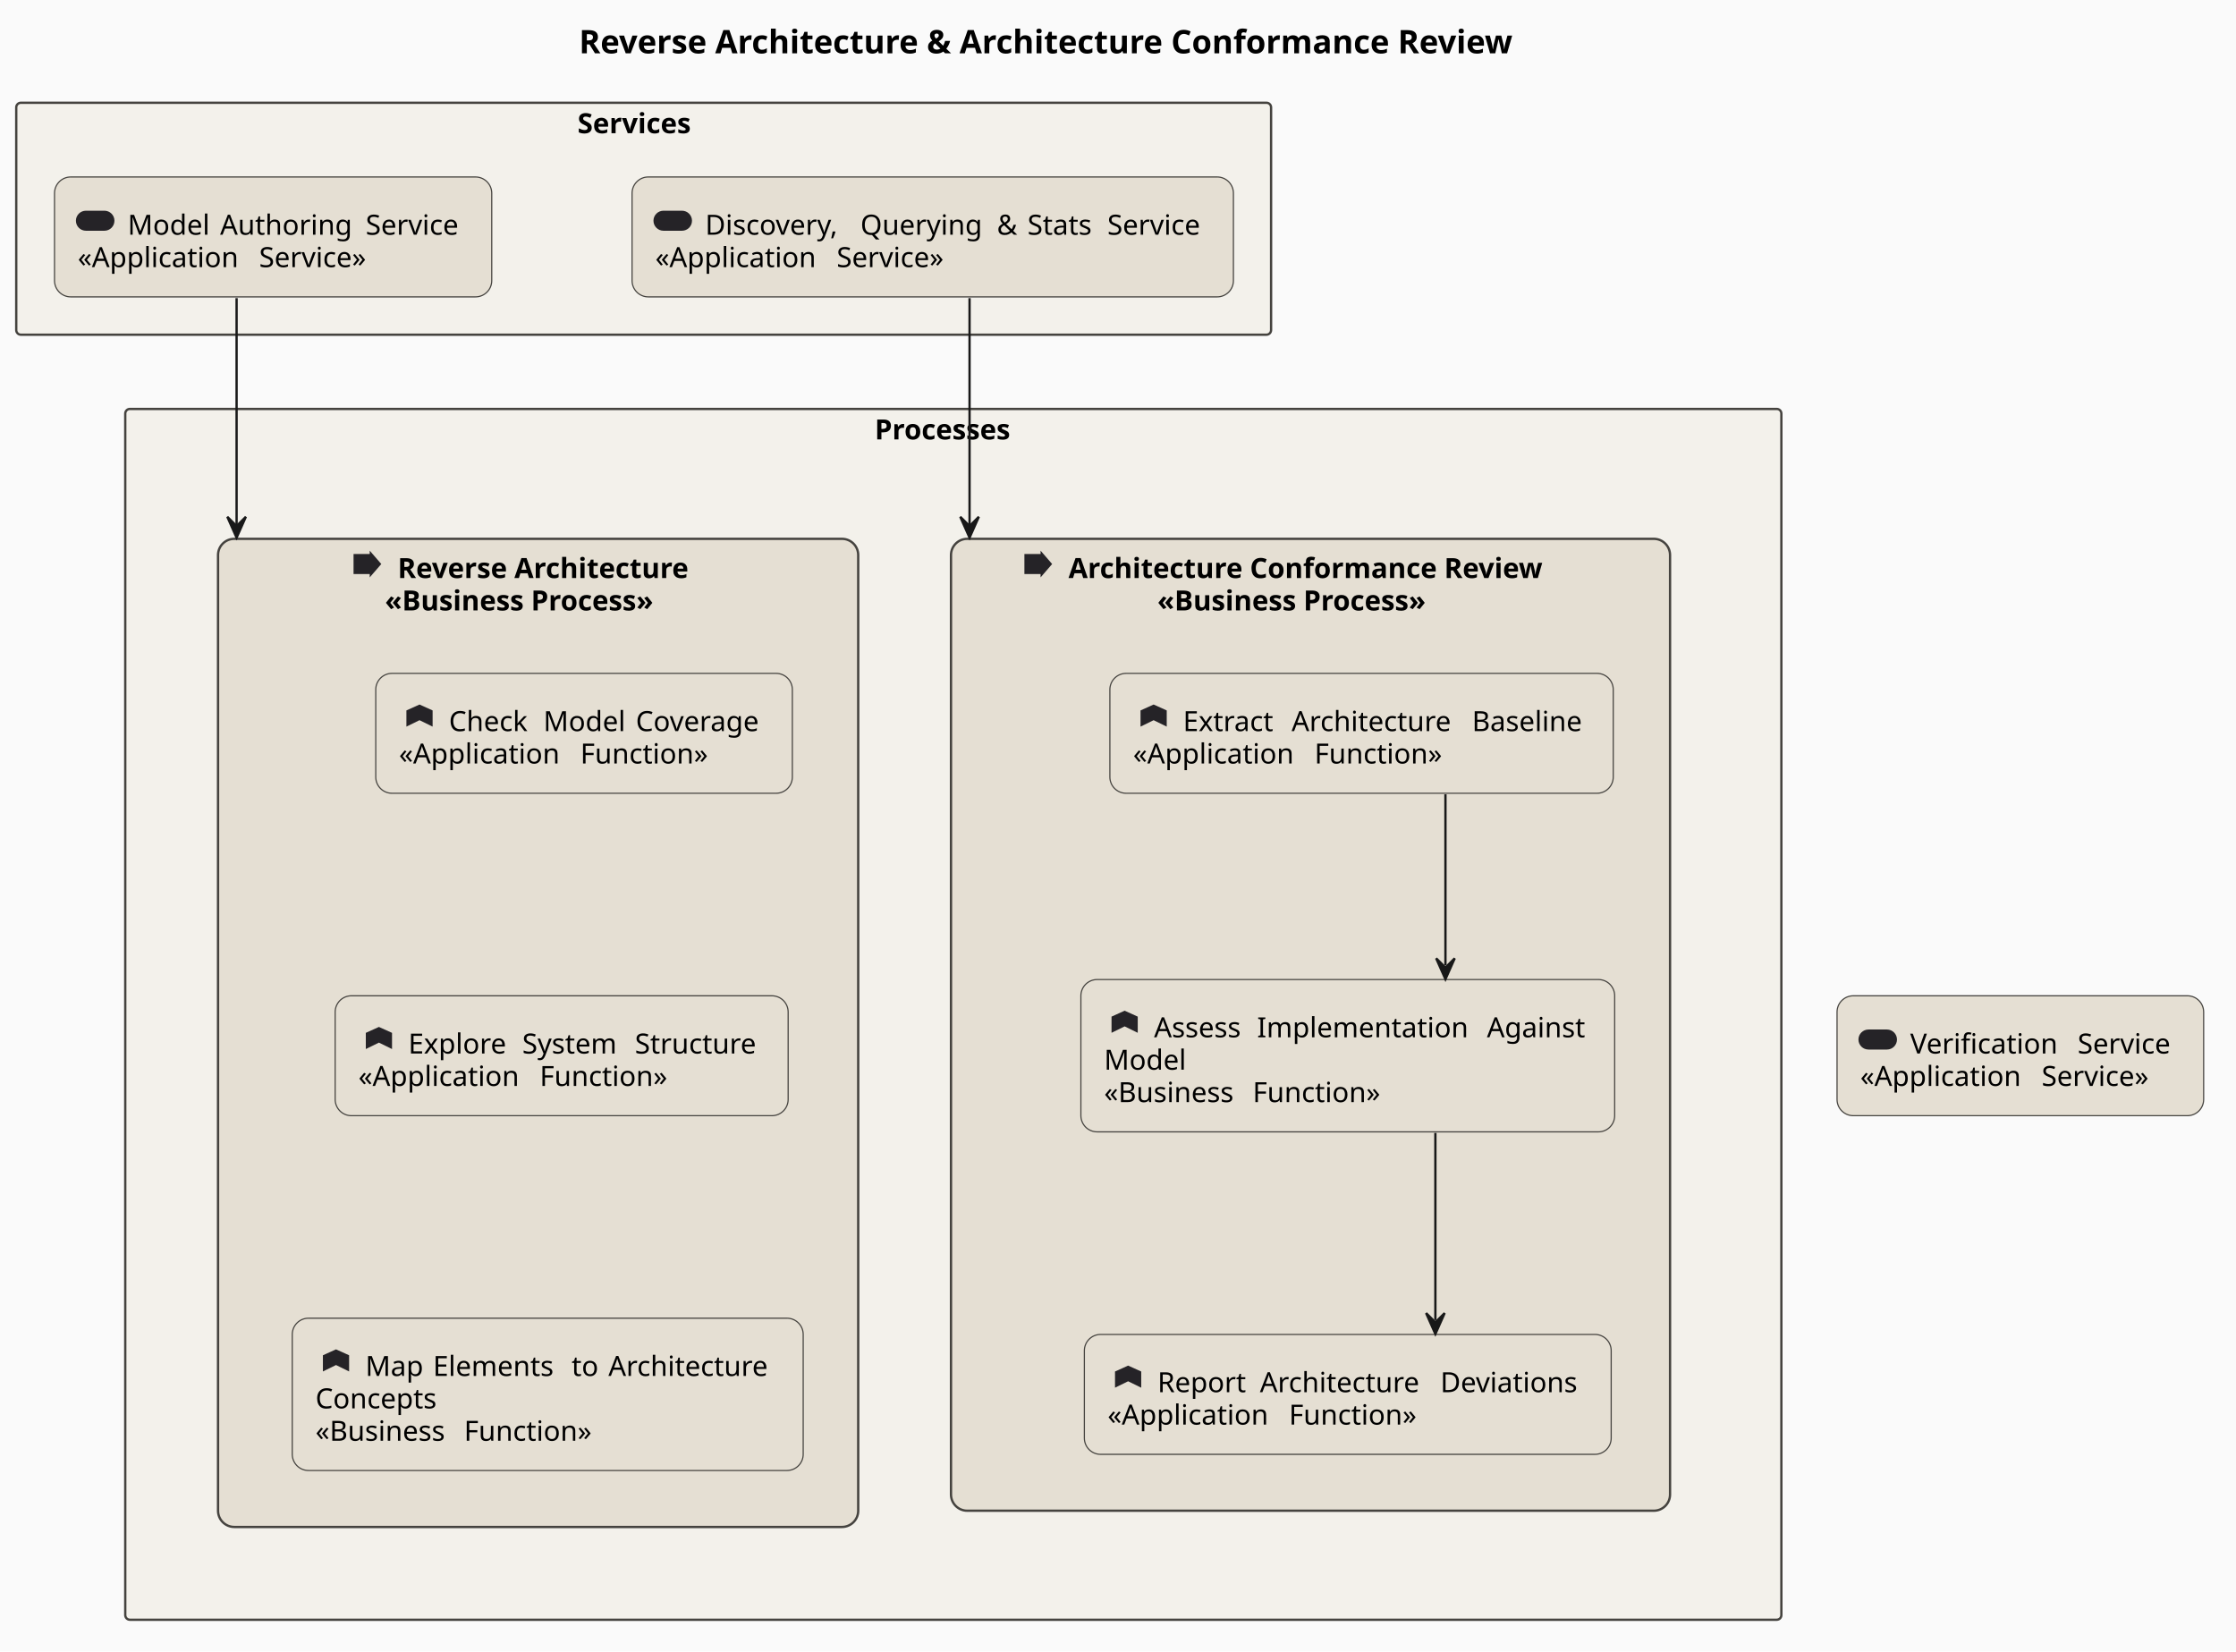
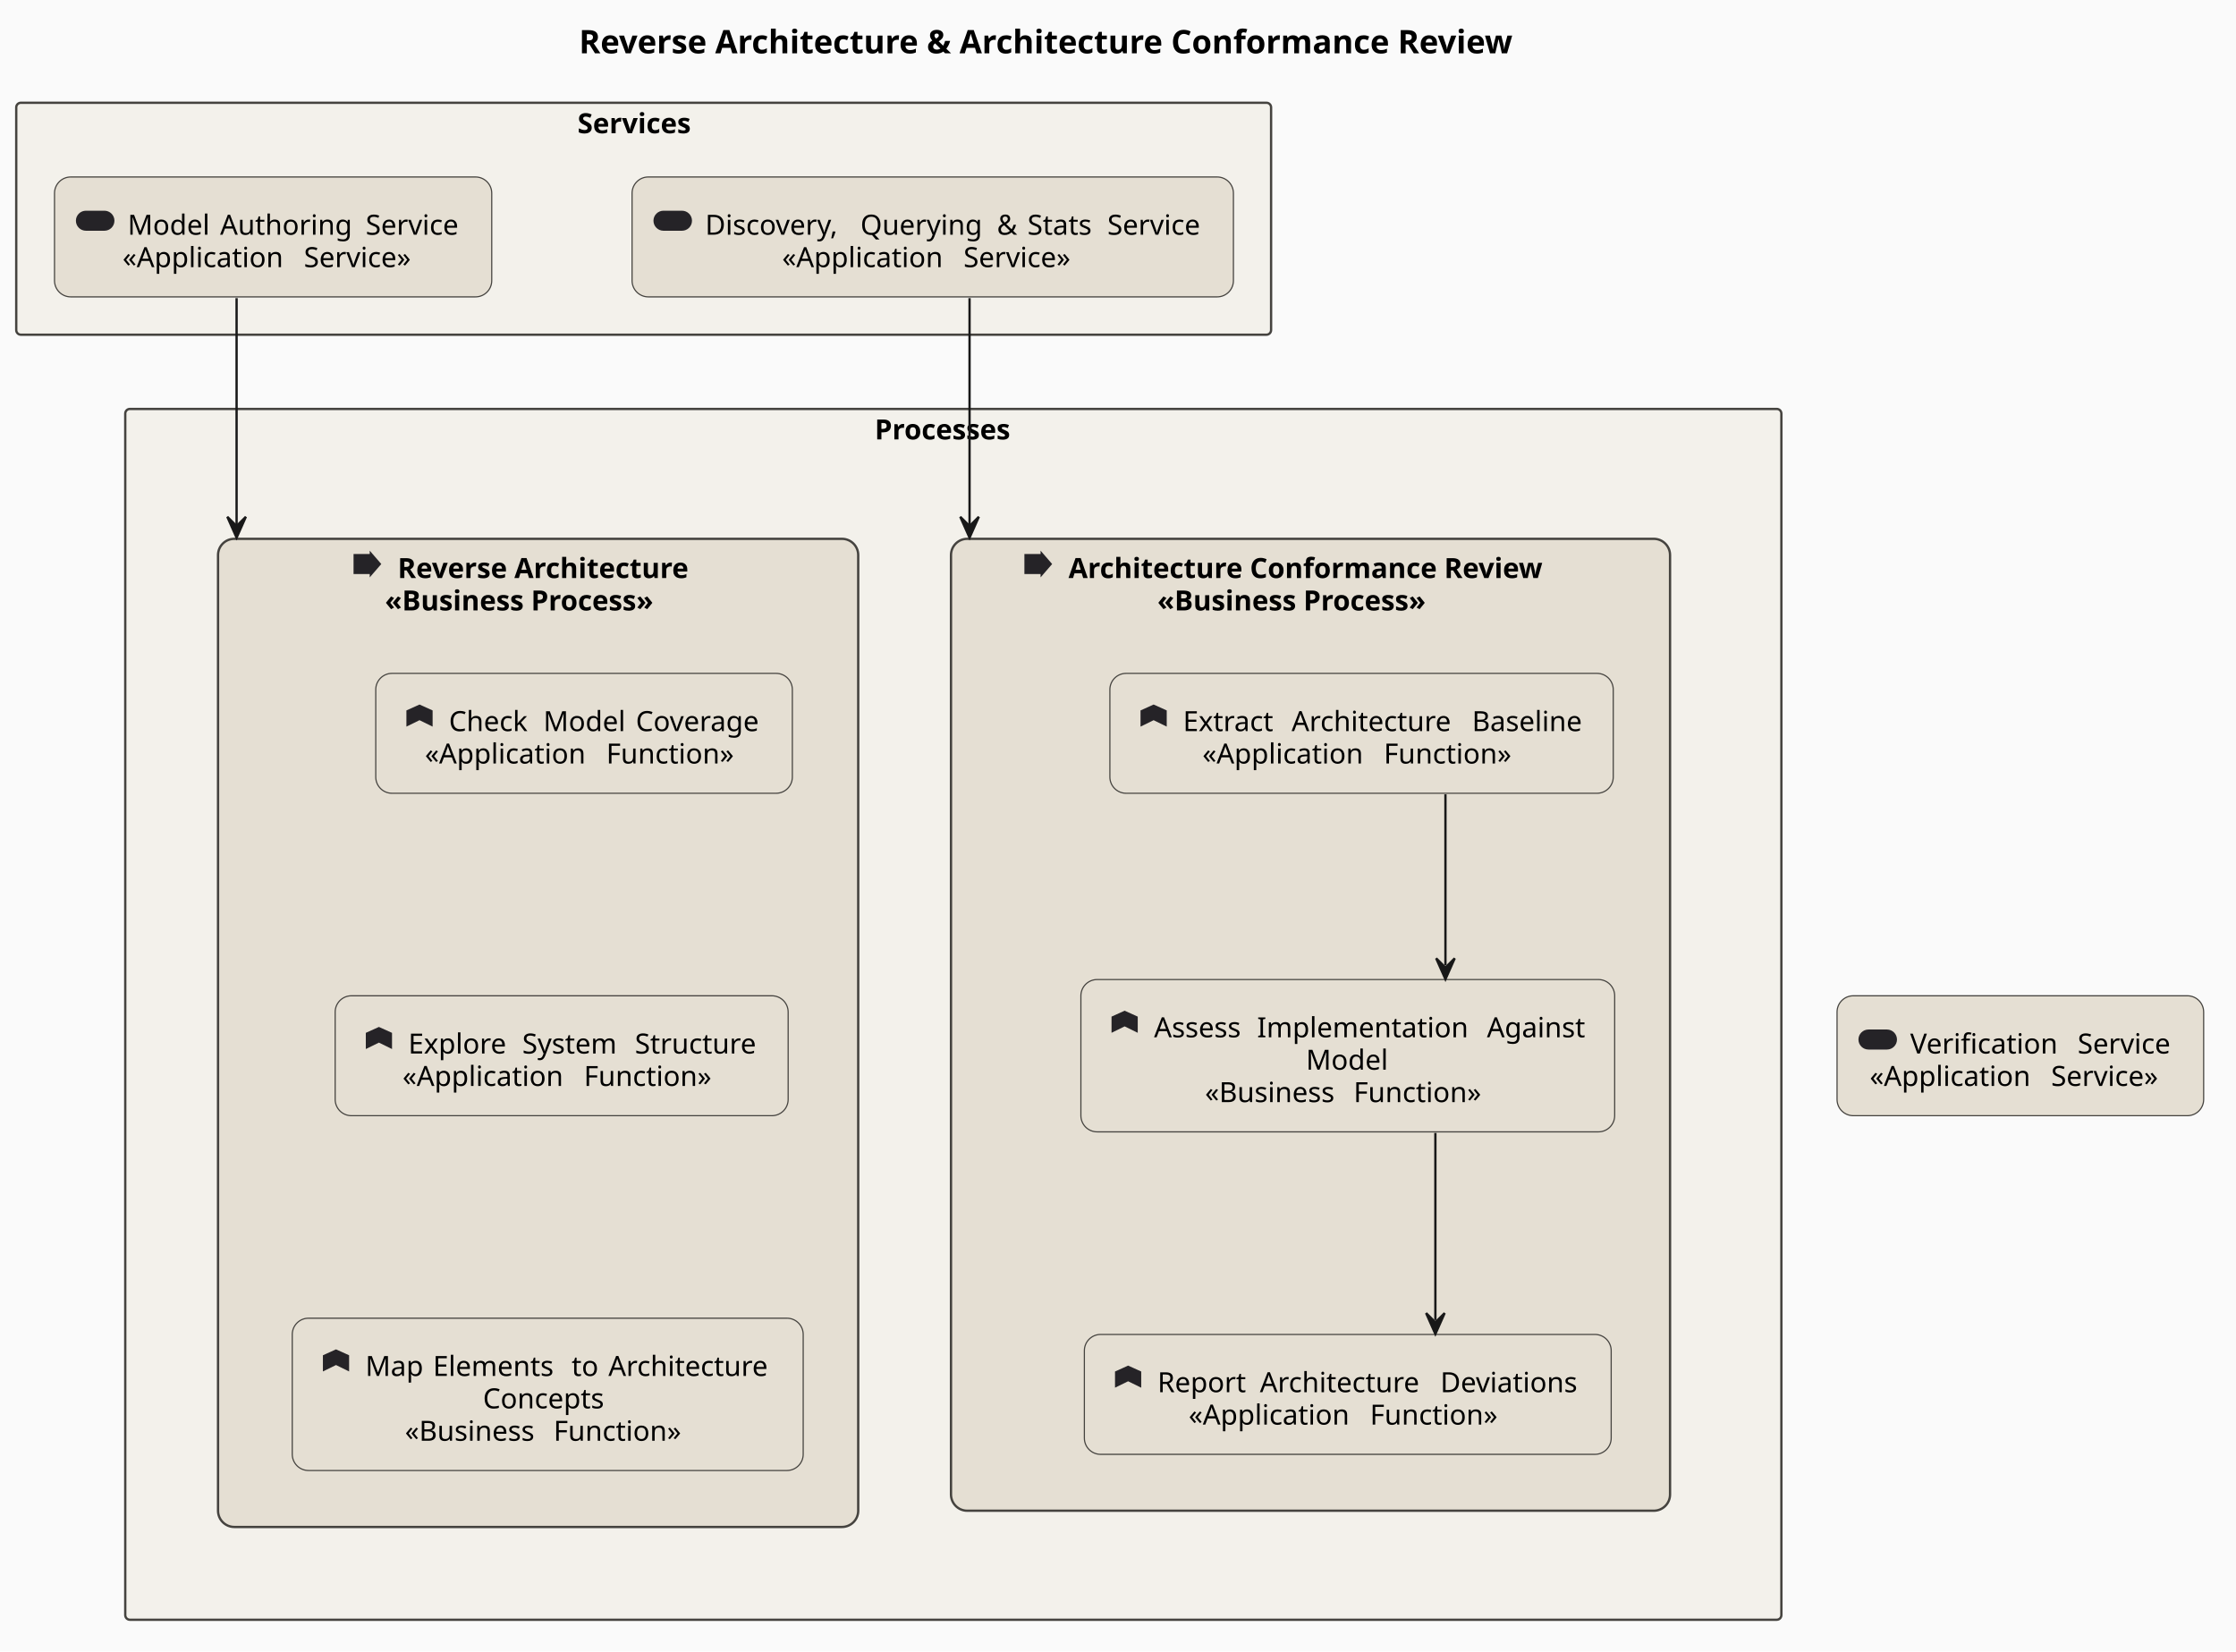
<svg xmlns="http://www.w3.org/2000/svg" contentStyleType="text/css" data-diagram-type="DESCRIPTION" height="712px" preserveAspectRatio="none" style="width:964px;height:712px;background:#FAFAFA;" version="1.1" viewBox="0 0 964 712" width="964px" zoomAndPan="magnify">
  <defs />
  <g>
    <rect fill="#FAFAFA" height="712" style="stroke:none;stroke-width:1;" width="964" x="0" y="0" />
-     <g class="title" data-source-line="179">
+     <g class="title" data-source-line="95">
      <text fill="#000000" font-family="sans-serif" font-size="14" font-weight="700" lengthAdjust="spacing" textLength="457.803" x="249.627" y="22.995">Reverse Architecture &amp; Architecture Conformance Review</text>
    </g>
-     <g class="cluster" data-qualified-name="GRPT_1" data-source-line="181" id="ent0002">
+     <g class="cluster" data-qualified-name="GRPT_1" data-source-line="97" id="ent0002">
      <rect fill="#F3F1EB" height="100" rx="2" ry="2" style="stroke:#45433F;stroke-width:1;" width="541" x="7" y="44.297" />
      <text fill="#000000" font-family="sans-serif" font-size="12" font-weight="700" lengthAdjust="spacing" textLength="57.029" x="248.985" y="57.435">Services</text>
    </g>
-     <g class="cluster" data-qualified-name="GRPT_2" data-source-line="187" id="ent0006">
+     <g class="cluster" data-qualified-name="GRPT_2" data-source-line="103" id="ent0006">
      <rect fill="#F3F1EB" height="522" rx="2" ry="2" style="stroke:#45433F;stroke-width:1;" width="714" x="54" y="176.297" />
      <text fill="#000000" font-family="sans-serif" font-size="12" font-weight="700" lengthAdjust="spacing" textLength="67.775" x="377.112" y="189.435">Processes</text>
    </g>
-     <g class="cluster" data-qualified-name="GRPT_2.PRC_CYgU64" data-source-line="188" id="ent0007">
+     <g class="cluster" data-qualified-name="GRPT_2.PRC_CYgU64" data-source-line="104" id="ent0007">
      <rect fill="#E5DFD3" height="426" rx="7" ry="7" style="stroke:#45433F;stroke-width:1;" width="276" x="94" y="232.297" />
      <path d="M152.422,238.838 L159.4,238.838 L159.4,237.398 L164.385,243.158 L159.4,248.918 L159.4,247.478 L152.422,247.478" fill="#252327" style="stroke:none;stroke-width:1;" />
      <text fill="#000000" font-family="sans-serif" font-size="12" font-weight="700" lengthAdjust="spacing" textLength="143.016" x="171.443" y="249.19">Reverse Architecture</text>
      <text fill="#000000" font-family="sans-serif" font-size="12" font-weight="700" lengthAdjust="spacing" textLength="132.088" x="165.956" y="263.159">«Business Process»</text>
    </g>
-     <g class="cluster" data-qualified-name="GRPT_2.PRC_vlE_5j" data-source-line="195" id="ent0013">
+     <g class="cluster" data-qualified-name="GRPT_2.PRC_vlE_5j" data-source-line="111" id="ent0013">
      <rect fill="#E5DFD3" height="419" rx="7" ry="7" style="stroke:#45433F;stroke-width:1;" width="310" x="410" y="232.297" />
      <path d="M441.646,238.838 L448.625,238.838 L448.625,237.398 L453.61,243.158 L448.625,248.918 L448.625,247.478 L441.646,247.478" fill="#252327" style="stroke:none;stroke-width:1;" />
      <text fill="#000000" font-family="sans-serif" font-size="12" font-weight="700" lengthAdjust="spacing" textLength="230.566" x="460.667" y="249.19">Architecture Conformance Review</text>
      <text fill="#000000" font-family="sans-serif" font-size="12" font-weight="700" lengthAdjust="spacing" textLength="132.088" x="498.956" y="263.159">«Business Process»</text>
    </g>
-     <g class="entity" data-qualified-name="GRPT_1.SRV_GsUtNL" data-source-line="182" id="ent0003">
+     <g class="entity" data-qualified-name="GRPT_1.SRV_GsUtNL" data-source-line="98" id="ent0003">
      <rect fill="#E5DFD3" height="51.692" rx="7" ry="7" style="stroke:#45433F;stroke-width:0.5;" width="188.502" x="23.5" y="76.297" />
      <path d="M37.045,90.838 L45.02,90.838 A3.102,3.102 0 0 1 45.02,99.478 L37.045,99.478 A3.102,3.102 0 0 1 37.045,90.838" fill="#252327" style="stroke:none;stroke-width:0.5;" />
      <text fill="#000000" font-family="sans-serif" font-size="12" lengthAdjust="spacing" textLength="3.814" x="51.223" y="101.19"> </text>
      <text fill="#000000" font-family="sans-serif" font-size="12" lengthAdjust="spacing" textLength="36.029" x="55.038" y="101.19">Model</text>
      <text fill="#000000" font-family="sans-serif" font-size="12" lengthAdjust="spacing" textLength="3.814" x="91.067" y="101.19"> </text>
      <text fill="#000000" font-family="sans-serif" font-size="12" lengthAdjust="spacing" textLength="58.957" x="94.881" y="101.19">Authoring</text>
      <text fill="#000000" font-family="sans-serif" font-size="12" lengthAdjust="spacing" textLength="3.814" x="153.838" y="101.19"> </text>
      <text fill="#000000" font-family="sans-serif" font-size="12" lengthAdjust="spacing" textLength="44.35" x="157.653" y="101.19">Service</text>
-       <text fill="#000000" font-family="sans-serif" font-size="12" lengthAdjust="spacing" textLength="74.391" x="33.5" y="115.159">«Application</text>
-       <text fill="#000000" font-family="sans-serif" font-size="12" lengthAdjust="spacing" textLength="3.814" x="107.891" y="115.159"> </text>
-       <text fill="#000000" font-family="sans-serif" font-size="12" lengthAdjust="spacing" textLength="51.691" x="111.705" y="115.159">Service»</text>
+       <text fill="#000000" font-family="sans-serif" font-size="12" lengthAdjust="spacing" textLength="74.391" x="52.803" y="115.159">«Application</text>
+       <text fill="#000000" font-family="sans-serif" font-size="12" lengthAdjust="spacing" textLength="3.814" x="127.194" y="115.159"> </text>
+       <text fill="#000000" font-family="sans-serif" font-size="12" lengthAdjust="spacing" textLength="51.691" x="131.008" y="115.159">Service»</text>
    </g>
-     <g class="entity" data-qualified-name="GRPT_1.SRV_Qr8St8" data-source-line="183" id="ent0004">
+     <g class="entity" data-qualified-name="GRPT_1.SRV_Qr8St8" data-source-line="99" id="ent0004">
      <rect fill="#E5DFD3" height="51.692" rx="7" ry="7" style="stroke:#45433F;stroke-width:0.5;" width="259.26" x="272.5" y="76.297" />
      <path d="M286.045,90.838 L294.02,90.838 A3.102,3.102 0 0 1 294.02,99.478 L286.045,99.478 A3.102,3.102 0 0 1 286.045,90.838" fill="#252327" style="stroke:none;stroke-width:0.5;" />
      <text fill="#000000" font-family="sans-serif" font-size="12" lengthAdjust="spacing" textLength="3.814" x="300.223" y="101.19"> </text>
      <text fill="#000000" font-family="sans-serif" font-size="12" lengthAdjust="spacing" textLength="63.1" x="304.038" y="101.19">Discovery,</text>
      <text fill="#000000" font-family="sans-serif" font-size="12" lengthAdjust="spacing" textLength="3.814" x="367.137" y="101.19"> </text>
      <text fill="#000000" font-family="sans-serif" font-size="12" lengthAdjust="spacing" textLength="55.025" x="370.952" y="101.19">Querying</text>
      <text fill="#000000" font-family="sans-serif" font-size="12" lengthAdjust="spacing" textLength="3.814" x="425.977" y="101.19"> </text>
      <text fill="#000000" font-family="sans-serif" font-size="12" lengthAdjust="spacing" textLength="9.357" x="429.791" y="101.19">&amp;</text>
      <text fill="#000000" font-family="sans-serif" font-size="12" lengthAdjust="spacing" textLength="3.814" x="439.149" y="101.19"> </text>
      <text fill="#000000" font-family="sans-serif" font-size="12" lengthAdjust="spacing" textLength="30.633" x="442.963" y="101.19">Stats</text>
      <text fill="#000000" font-family="sans-serif" font-size="12" lengthAdjust="spacing" textLength="3.814" x="473.596" y="101.19"> </text>
      <text fill="#000000" font-family="sans-serif" font-size="12" lengthAdjust="spacing" textLength="44.35" x="477.411" y="101.19">Service</text>
-       <text fill="#000000" font-family="sans-serif" font-size="12" lengthAdjust="spacing" textLength="74.391" x="282.5" y="115.159">«Application</text>
-       <text fill="#000000" font-family="sans-serif" font-size="12" lengthAdjust="spacing" textLength="3.814" x="356.891" y="115.159"> </text>
-       <text fill="#000000" font-family="sans-serif" font-size="12" lengthAdjust="spacing" textLength="51.691" x="360.705" y="115.159">Service»</text>
+       <text fill="#000000" font-family="sans-serif" font-size="12" lengthAdjust="spacing" textLength="74.391" x="337.182" y="115.159">«Application</text>
+       <text fill="#000000" font-family="sans-serif" font-size="12" lengthAdjust="spacing" textLength="3.814" x="411.572" y="115.159"> </text>
+       <text fill="#000000" font-family="sans-serif" font-size="12" lengthAdjust="spacing" textLength="51.691" x="415.387" y="115.159">Service»</text>
    </g>
-     <g class="entity" data-qualified-name="GRPT_2.PRC_CYgU64.FNC_SXt2mM" data-source-line="189" id="ent0008">
+     <g class="entity" data-qualified-name="GRPT_2.PRC_CYgU64.FNC_SXt2mM" data-source-line="105" id="ent0008">
      <rect fill="#E5DFD3" height="51.692" rx="7" ry="7" style="stroke:#45433F;stroke-width:0.5;" width="179.602" x="162" y="290.297" />
      <path d="M175.212,313.257 L175.212,306.278 L180.862,303.731 L186.511,306.278 L186.511,313.257 L180.862,310.488" fill="#252327" style="stroke:none;stroke-width:0.5;" />
      <text fill="#000000" font-family="sans-serif" font-size="12" lengthAdjust="spacing" textLength="3.814" x="189.723" y="315.19"> </text>
      <text fill="#000000" font-family="sans-serif" font-size="12" lengthAdjust="spacing" textLength="36.914" x="193.537" y="315.19">Check</text>
      <text fill="#000000" font-family="sans-serif" font-size="12" lengthAdjust="spacing" textLength="3.814" x="230.452" y="315.19"> </text>
      <text fill="#000000" font-family="sans-serif" font-size="12" lengthAdjust="spacing" textLength="36.029" x="234.266" y="315.19">Model</text>
      <text fill="#000000" font-family="sans-serif" font-size="12" lengthAdjust="spacing" textLength="3.814" x="270.295" y="315.19"> </text>
      <text fill="#000000" font-family="sans-serif" font-size="12" lengthAdjust="spacing" textLength="57.492" x="274.11" y="315.19">Coverage</text>
-       <text fill="#000000" font-family="sans-serif" font-size="12" lengthAdjust="spacing" textLength="74.391" x="172" y="329.159">«Application</text>
-       <text fill="#000000" font-family="sans-serif" font-size="12" lengthAdjust="spacing" textLength="3.814" x="246.391" y="329.159"> </text>
-       <text fill="#000000" font-family="sans-serif" font-size="12" lengthAdjust="spacing" textLength="59.039" x="250.205" y="329.159">Function»</text>
+       <text fill="#000000" font-family="sans-serif" font-size="12" lengthAdjust="spacing" textLength="74.391" x="183.179" y="329.159">«Application</text>
+       <text fill="#000000" font-family="sans-serif" font-size="12" lengthAdjust="spacing" textLength="3.814" x="257.57" y="329.159"> </text>
+       <text fill="#000000" font-family="sans-serif" font-size="12" lengthAdjust="spacing" textLength="59.039" x="261.384" y="329.159">Function»</text>
    </g>
-     <g class="entity" data-qualified-name="GRPT_2.PRC_CYgU64.FNC_erPw5B" data-source-line="190" id="ent0009">
+     <g class="entity" data-qualified-name="GRPT_2.PRC_CYgU64.FNC_erPw5B" data-source-line="106" id="ent0009">
      <rect fill="#E5DFD3" height="51.692" rx="7" ry="7" style="stroke:#45433F;stroke-width:0.5;" width="195.293" x="144.5" y="429.297" />
      <path d="M157.712,452.257 L157.712,445.278 L163.362,442.731 L169.011,445.278 L169.011,452.257 L163.362,449.488" fill="#252327" style="stroke:none;stroke-width:0.5;" />
      <text fill="#000000" font-family="sans-serif" font-size="12" lengthAdjust="spacing" textLength="3.814" x="172.223" y="454.19"> </text>
      <text fill="#000000" font-family="sans-serif" font-size="12" lengthAdjust="spacing" textLength="45.293" x="176.037" y="454.19">Explore</text>
      <text fill="#000000" font-family="sans-serif" font-size="12" lengthAdjust="spacing" textLength="3.814" x="221.331" y="454.19"> </text>
      <text fill="#000000" font-family="sans-serif" font-size="12" lengthAdjust="spacing" textLength="44.748" x="225.145" y="454.19">System</text>
      <text fill="#000000" font-family="sans-serif" font-size="12" lengthAdjust="spacing" textLength="3.814" x="269.893" y="454.19"> </text>
      <text fill="#000000" font-family="sans-serif" font-size="12" lengthAdjust="spacing" textLength="56.086" x="273.707" y="454.19">Structure</text>
-       <text fill="#000000" font-family="sans-serif" font-size="12" lengthAdjust="spacing" textLength="74.391" x="154.5" y="468.159">«Application</text>
-       <text fill="#000000" font-family="sans-serif" font-size="12" lengthAdjust="spacing" textLength="3.814" x="228.891" y="468.159"> </text>
-       <text fill="#000000" font-family="sans-serif" font-size="12" lengthAdjust="spacing" textLength="59.039" x="232.705" y="468.159">Function»</text>
+       <text fill="#000000" font-family="sans-serif" font-size="12" lengthAdjust="spacing" textLength="74.391" x="173.525" y="468.159">«Application</text>
+       <text fill="#000000" font-family="sans-serif" font-size="12" lengthAdjust="spacing" textLength="3.814" x="247.915" y="468.159"> </text>
+       <text fill="#000000" font-family="sans-serif" font-size="12" lengthAdjust="spacing" textLength="59.039" x="251.73" y="468.159">Function»</text>
    </g>
-     <g class="entity" data-qualified-name="GRPT_2.PRC_CYgU64.FNC_oRz6Qe" data-source-line="191" id="ent0010">
+     <g class="entity" data-qualified-name="GRPT_2.PRC_CYgU64.FNC_oRz6Qe" data-source-line="107" id="ent0010">
      <rect fill="#E5DFD3" height="65.661" rx="7" ry="7" style="stroke:#45433F;stroke-width:0.5;" width="220.278" x="126" y="568.297" />
      <path d="M139.212,591.257 L139.212,584.278 L144.862,581.731 L150.511,584.278 L150.511,591.257 L144.862,588.488" fill="#252327" style="stroke:none;stroke-width:0.5;" />
      <text fill="#000000" font-family="sans-serif" font-size="12" lengthAdjust="spacing" textLength="3.814" x="153.723" y="593.19"> </text>
      <text fill="#000000" font-family="sans-serif" font-size="12" lengthAdjust="spacing" textLength="25.324" x="157.537" y="593.19">Map</text>
      <text fill="#000000" font-family="sans-serif" font-size="12" lengthAdjust="spacing" textLength="3.814" x="182.862" y="593.19"> </text>
      <text fill="#000000" font-family="sans-serif" font-size="12" lengthAdjust="spacing" textLength="55.934" x="186.676" y="593.19">Elements</text>
      <text fill="#000000" font-family="sans-serif" font-size="12" lengthAdjust="spacing" textLength="3.814" x="242.61" y="593.19"> </text>
      <text fill="#000000" font-family="sans-serif" font-size="12" lengthAdjust="spacing" textLength="12.047" x="246.424" y="593.19">to</text>
      <text fill="#000000" font-family="sans-serif" font-size="12" lengthAdjust="spacing" textLength="3.814" x="258.471" y="593.19"> </text>
      <text fill="#000000" font-family="sans-serif" font-size="12" lengthAdjust="spacing" textLength="73.992" x="262.286" y="593.19">Architecture</text>
-       <text fill="#000000" font-family="sans-serif" font-size="12" lengthAdjust="spacing" textLength="55.881" x="136" y="607.159">Concepts</text>
-       <text fill="#000000" font-family="sans-serif" font-size="12" lengthAdjust="spacing" textLength="60.258" x="136" y="621.127">«Business</text>
-       <text fill="#000000" font-family="sans-serif" font-size="12" lengthAdjust="spacing" textLength="3.814" x="196.258" y="621.127"> </text>
-       <text fill="#000000" font-family="sans-serif" font-size="12" lengthAdjust="spacing" textLength="59.039" x="200.072" y="621.127">Function»</text>
+       <text fill="#000000" font-family="sans-serif" font-size="12" lengthAdjust="spacing" textLength="55.881" x="208.198" y="607.159">Concepts</text>
+       <text fill="#000000" font-family="sans-serif" font-size="12" lengthAdjust="spacing" textLength="60.258" x="174.583" y="621.127">«Business</text>
+       <text fill="#000000" font-family="sans-serif" font-size="12" lengthAdjust="spacing" textLength="3.814" x="234.841" y="621.127"> </text>
+       <text fill="#000000" font-family="sans-serif" font-size="12" lengthAdjust="spacing" textLength="59.039" x="238.655" y="621.127">Function»</text>
    </g>
-     <g class="entity" data-qualified-name="GRPT_2.PRC_vlE_5j.FNC_ns4pWw" data-source-line="196" id="ent0014">
+     <g class="entity" data-qualified-name="GRPT_2.PRC_vlE_5j.FNC_ns4pWw" data-source-line="112" id="ent0014">
      <rect fill="#E5DFD3" height="51.692" rx="7" ry="7" style="stroke:#45433F;stroke-width:0.5;" width="217.014" x="478.5" y="290.297" />
      <path d="M491.712,313.257 L491.712,306.278 L497.361,303.731 L503.011,306.278 L503.011,313.257 L497.361,310.488" fill="#252327" style="stroke:none;stroke-width:0.5;" />
      <text fill="#000000" font-family="sans-serif" font-size="12" lengthAdjust="spacing" textLength="3.814" x="506.223" y="315.19"> </text>
      <text fill="#000000" font-family="sans-serif" font-size="12" lengthAdjust="spacing" textLength="42.978" x="510.038" y="315.19">Extract</text>
      <text fill="#000000" font-family="sans-serif" font-size="12" lengthAdjust="spacing" textLength="3.814" x="553.016" y="315.19"> </text>
      <text fill="#000000" font-family="sans-serif" font-size="12" lengthAdjust="spacing" textLength="73.992" x="556.831" y="315.19">Architecture</text>
      <text fill="#000000" font-family="sans-serif" font-size="12" lengthAdjust="spacing" textLength="3.814" x="630.823" y="315.19"> </text>
      <text fill="#000000" font-family="sans-serif" font-size="12" lengthAdjust="spacing" textLength="50.877" x="634.637" y="315.19">Baseline</text>
-       <text fill="#000000" font-family="sans-serif" font-size="12" lengthAdjust="spacing" textLength="74.391" x="488.5" y="329.159">«Application</text>
-       <text fill="#000000" font-family="sans-serif" font-size="12" lengthAdjust="spacing" textLength="3.814" x="562.891" y="329.159"> </text>
-       <text fill="#000000" font-family="sans-serif" font-size="12" lengthAdjust="spacing" textLength="59.039" x="566.705" y="329.159">Function»</text>
+       <text fill="#000000" font-family="sans-serif" font-size="12" lengthAdjust="spacing" textLength="74.391" x="518.385" y="329.159">«Application</text>
+       <text fill="#000000" font-family="sans-serif" font-size="12" lengthAdjust="spacing" textLength="3.814" x="592.776" y="329.159"> </text>
+       <text fill="#000000" font-family="sans-serif" font-size="12" lengthAdjust="spacing" textLength="59.039" x="596.59" y="329.159">Function»</text>
    </g>
-     <g class="entity" data-qualified-name="GRPT_2.PRC_vlE_5j.FNC_omV6nu" data-source-line="197" id="ent0015">
+     <g class="entity" data-qualified-name="GRPT_2.PRC_vlE_5j.FNC_omV6nu" data-source-line="113" id="ent0015">
      <rect fill="#E5DFD3" height="51.692" rx="7" ry="7" style="stroke:#45433F;stroke-width:0.5;" width="227.127" x="467.5" y="575.297" />
      <path d="M480.712,598.257 L480.712,591.278 L486.361,588.731 L492.011,591.278 L492.011,598.257 L486.361,595.488" fill="#252327" style="stroke:none;stroke-width:0.5;" />
      <text fill="#000000" font-family="sans-serif" font-size="12" lengthAdjust="spacing" textLength="3.814" x="495.223" y="600.19"> </text>
      <text fill="#000000" font-family="sans-serif" font-size="12" lengthAdjust="spacing" textLength="40.318" x="499.038" y="600.19">Report</text>
      <text fill="#000000" font-family="sans-serif" font-size="12" lengthAdjust="spacing" textLength="3.814" x="539.356" y="600.19"> </text>
      <text fill="#000000" font-family="sans-serif" font-size="12" lengthAdjust="spacing" textLength="73.992" x="543.17" y="600.19">Architecture</text>
      <text fill="#000000" font-family="sans-serif" font-size="12" lengthAdjust="spacing" textLength="3.814" x="617.163" y="600.19"> </text>
      <text fill="#000000" font-family="sans-serif" font-size="12" lengthAdjust="spacing" textLength="63.65" x="620.977" y="600.19">Deviations</text>
-       <text fill="#000000" font-family="sans-serif" font-size="12" lengthAdjust="spacing" textLength="74.391" x="477.5" y="614.159">«Application</text>
-       <text fill="#000000" font-family="sans-serif" font-size="12" lengthAdjust="spacing" textLength="3.814" x="551.891" y="614.159"> </text>
-       <text fill="#000000" font-family="sans-serif" font-size="12" lengthAdjust="spacing" textLength="59.039" x="555.705" y="614.159">Function»</text>
+       <text fill="#000000" font-family="sans-serif" font-size="12" lengthAdjust="spacing" textLength="74.391" x="512.442" y="614.159">«Application</text>
+       <text fill="#000000" font-family="sans-serif" font-size="12" lengthAdjust="spacing" textLength="3.814" x="586.832" y="614.159"> </text>
+       <text fill="#000000" font-family="sans-serif" font-size="12" lengthAdjust="spacing" textLength="59.039" x="590.647" y="614.159">Function»</text>
    </g>
-     <g class="entity" data-qualified-name="GRPT_2.PRC_vlE_5j.FNC_tFTeOT" data-source-line="198" id="ent0016">
+     <g class="entity" data-qualified-name="GRPT_2.PRC_vlE_5j.FNC_tFTeOT" data-source-line="114" id="ent0016">
      <rect fill="#E5DFD3" height="65.661" rx="7" ry="7" style="stroke:#45433F;stroke-width:0.5;" width="230.127" x="466" y="422.297" />
      <path d="M479.212,445.257 L479.212,438.278 L484.861,435.731 L490.511,438.278 L490.511,445.257 L484.861,442.488" fill="#252327" style="stroke:none;stroke-width:0.5;" />
      <text fill="#000000" font-family="sans-serif" font-size="12" lengthAdjust="spacing" textLength="3.814" x="493.723" y="447.19"> </text>
      <text fill="#000000" font-family="sans-serif" font-size="12" lengthAdjust="spacing" textLength="40.6" x="497.538" y="447.19">Assess</text>
      <text fill="#000000" font-family="sans-serif" font-size="12" lengthAdjust="spacing" textLength="3.814" x="538.137" y="447.19"> </text>
      <text fill="#000000" font-family="sans-serif" font-size="12" lengthAdjust="spacing" textLength="95.285" x="541.952" y="447.19">Implementation</text>
      <text fill="#000000" font-family="sans-serif" font-size="12" lengthAdjust="spacing" textLength="3.814" x="637.237" y="447.19"> </text>
      <text fill="#000000" font-family="sans-serif" font-size="12" lengthAdjust="spacing" textLength="45.076" x="641.051" y="447.19">Against</text>
-       <text fill="#000000" font-family="sans-serif" font-size="12" lengthAdjust="spacing" textLength="36.029" x="476" y="461.159">Model</text>
-       <text fill="#000000" font-family="sans-serif" font-size="12" lengthAdjust="spacing" textLength="60.258" x="476" y="475.127">«Business</text>
-       <text fill="#000000" font-family="sans-serif" font-size="12" lengthAdjust="spacing" textLength="3.814" x="536.258" y="475.127"> </text>
-       <text fill="#000000" font-family="sans-serif" font-size="12" lengthAdjust="spacing" textLength="59.039" x="540.072" y="475.127">Function»</text>
+       <text fill="#000000" font-family="sans-serif" font-size="12" lengthAdjust="spacing" textLength="36.029" x="563.049" y="461.159">Model</text>
+       <text fill="#000000" font-family="sans-serif" font-size="12" lengthAdjust="spacing" textLength="60.258" x="519.508" y="475.127">«Business</text>
+       <text fill="#000000" font-family="sans-serif" font-size="12" lengthAdjust="spacing" textLength="3.814" x="579.766" y="475.127"> </text>
+       <text fill="#000000" font-family="sans-serif" font-size="12" lengthAdjust="spacing" textLength="59.039" x="583.58" y="475.127">Function»</text>
    </g>
-     <g class="entity" data-qualified-name="SRV_Ij6Kl6" data-source-line="205" id="ent0020">
+     <g class="entity" data-qualified-name="SRV_Ij6Kl6" data-source-line="121" id="ent0020">
      <rect fill="#E5DFD3" height="51.692" rx="7" ry="7" style="stroke:#45433F;stroke-width:0.5;" width="158.057" x="792" y="429.297" />
      <path d="M805.545,443.838 L813.52,443.838 A3.102,3.102 0 0 1 813.52,452.478 L805.545,452.478 A3.102,3.102 0 0 1 805.545,443.838" fill="#252327" style="stroke:none;stroke-width:0.5;" />
      <text fill="#000000" font-family="sans-serif" font-size="12" lengthAdjust="spacing" textLength="3.814" x="819.723" y="454.19"> </text>
      <text fill="#000000" font-family="sans-serif" font-size="12" lengthAdjust="spacing" textLength="68.356" x="823.538" y="454.19">Verification</text>
      <text fill="#000000" font-family="sans-serif" font-size="12" lengthAdjust="spacing" textLength="3.814" x="891.893" y="454.19"> </text>
      <text fill="#000000" font-family="sans-serif" font-size="12" lengthAdjust="spacing" textLength="44.35" x="895.707" y="454.19">Service</text>
-       <text fill="#000000" font-family="sans-serif" font-size="12" lengthAdjust="spacing" textLength="74.391" x="802" y="468.159">«Application</text>
-       <text fill="#000000" font-family="sans-serif" font-size="12" lengthAdjust="spacing" textLength="3.814" x="876.391" y="468.159"> </text>
-       <text fill="#000000" font-family="sans-serif" font-size="12" lengthAdjust="spacing" textLength="51.691" x="880.205" y="468.159">Service»</text>
+       <text fill="#000000" font-family="sans-serif" font-size="12" lengthAdjust="spacing" textLength="74.391" x="806.08" y="468.159">«Application</text>
+       <text fill="#000000" font-family="sans-serif" font-size="12" lengthAdjust="spacing" textLength="3.814" x="880.471" y="468.159"> </text>
+       <text fill="#000000" font-family="sans-serif" font-size="12" lengthAdjust="spacing" textLength="51.691" x="884.285" y="468.159">Service»</text>
    </g>
-     <g class="link" data-entity-1="ent0014" data-entity-2="ent0016" data-link-type="dependency" data-source-line="211" id="lnk24">
+     <g class="link" data-entity-1="ent0014" data-entity-2="ent0016" data-link-type="dependency" data-source-line="127" id="lnk24">
      <path d="M623.17,342.437 C623.17,365.017 623.17,391.737 623.17,416.147" fill="none" id="FNC_ns4pWw-to-FNC_tFTeOT" style="stroke:#181818;stroke-width:1;" />
      <polygon fill="#181818" points="623.17,422.147,627.17,413.147,623.17,417.147,619.17,413.147,623.17,422.147" style="stroke:#181818;stroke-width:1;" />
    </g>
-     <g class="link" data-entity-1="ent0016" data-entity-2="ent0015" data-link-type="dependency" data-source-line="212" id="lnk25">
+     <g class="link" data-entity-1="ent0016" data-entity-2="ent0015" data-link-type="dependency" data-source-line="128" id="lnk25">
      <path d="M618.83,488.427 C618.83,514.677 618.83,544.847 618.83,569.097" fill="none" id="FNC_tFTeOT-to-FNC_omV6nu" style="stroke:#181818;stroke-width:1;" />
      <polygon fill="#181818" points="618.83,575.097,622.83,566.097,618.83,570.097,614.83,566.097,618.83,575.097" style="stroke:#181818;stroke-width:1;" />
    </g>
-     <g class="link" data-entity-1="ent0003" data-entity-2="ent0007" data-link-type="dependency" data-source-line="209" id="lnk22">
+     <g class="link" data-entity-1="ent0003" data-entity-2="ent0007" data-link-type="dependency" data-source-line="125" id="lnk22">
      <path d="M102,128.537 C102,142.377 102,160.526 102,180.086 C102,189.865 102,199.998 102,210.12 C102,215.181 102,220.24 102,225.251 C102,226.504 102,227.754 102,229 C102,229.623 102,230.245 102,230.866 C102,231.177 102,225.487 102,225.797" fill="none" id="SRV_GsUtNL-to-PRC_CYgU64" style="stroke:#181818;stroke-width:1;" />
      <polygon fill="#181818" points="102,231.797,106,222.797,102,226.797,98,222.797,102,231.797" style="stroke:#181818;stroke-width:1;" />
    </g>
-     <g class="link" data-entity-1="ent0004" data-entity-2="ent0013" data-link-type="dependency" data-source-line="210" id="lnk23">
+     <g class="link" data-entity-1="ent0004" data-entity-2="ent0013" data-link-type="dependency" data-source-line="126" id="lnk23">
      <path d="M418,128.537 C418,142.377 418,160.526 418,180.086 C418,189.865 418,199.998 418,210.12 C418,215.181 418,220.24 418,225.251 C418,226.504 418,227.754 418,229 C418,229.623 418,230.245 418,230.866 C418,231.177 418,225.487 418,225.797" fill="none" id="SRV_Qr8St8-to-PRC_vlE_5j" style="stroke:#181818;stroke-width:1;" />
      <polygon fill="#181818" points="418,231.797,422,222.797,418,226.797,414,222.797,418,231.797" style="stroke:#181818;stroke-width:1;" />
    </g>
  </g>
</svg>
